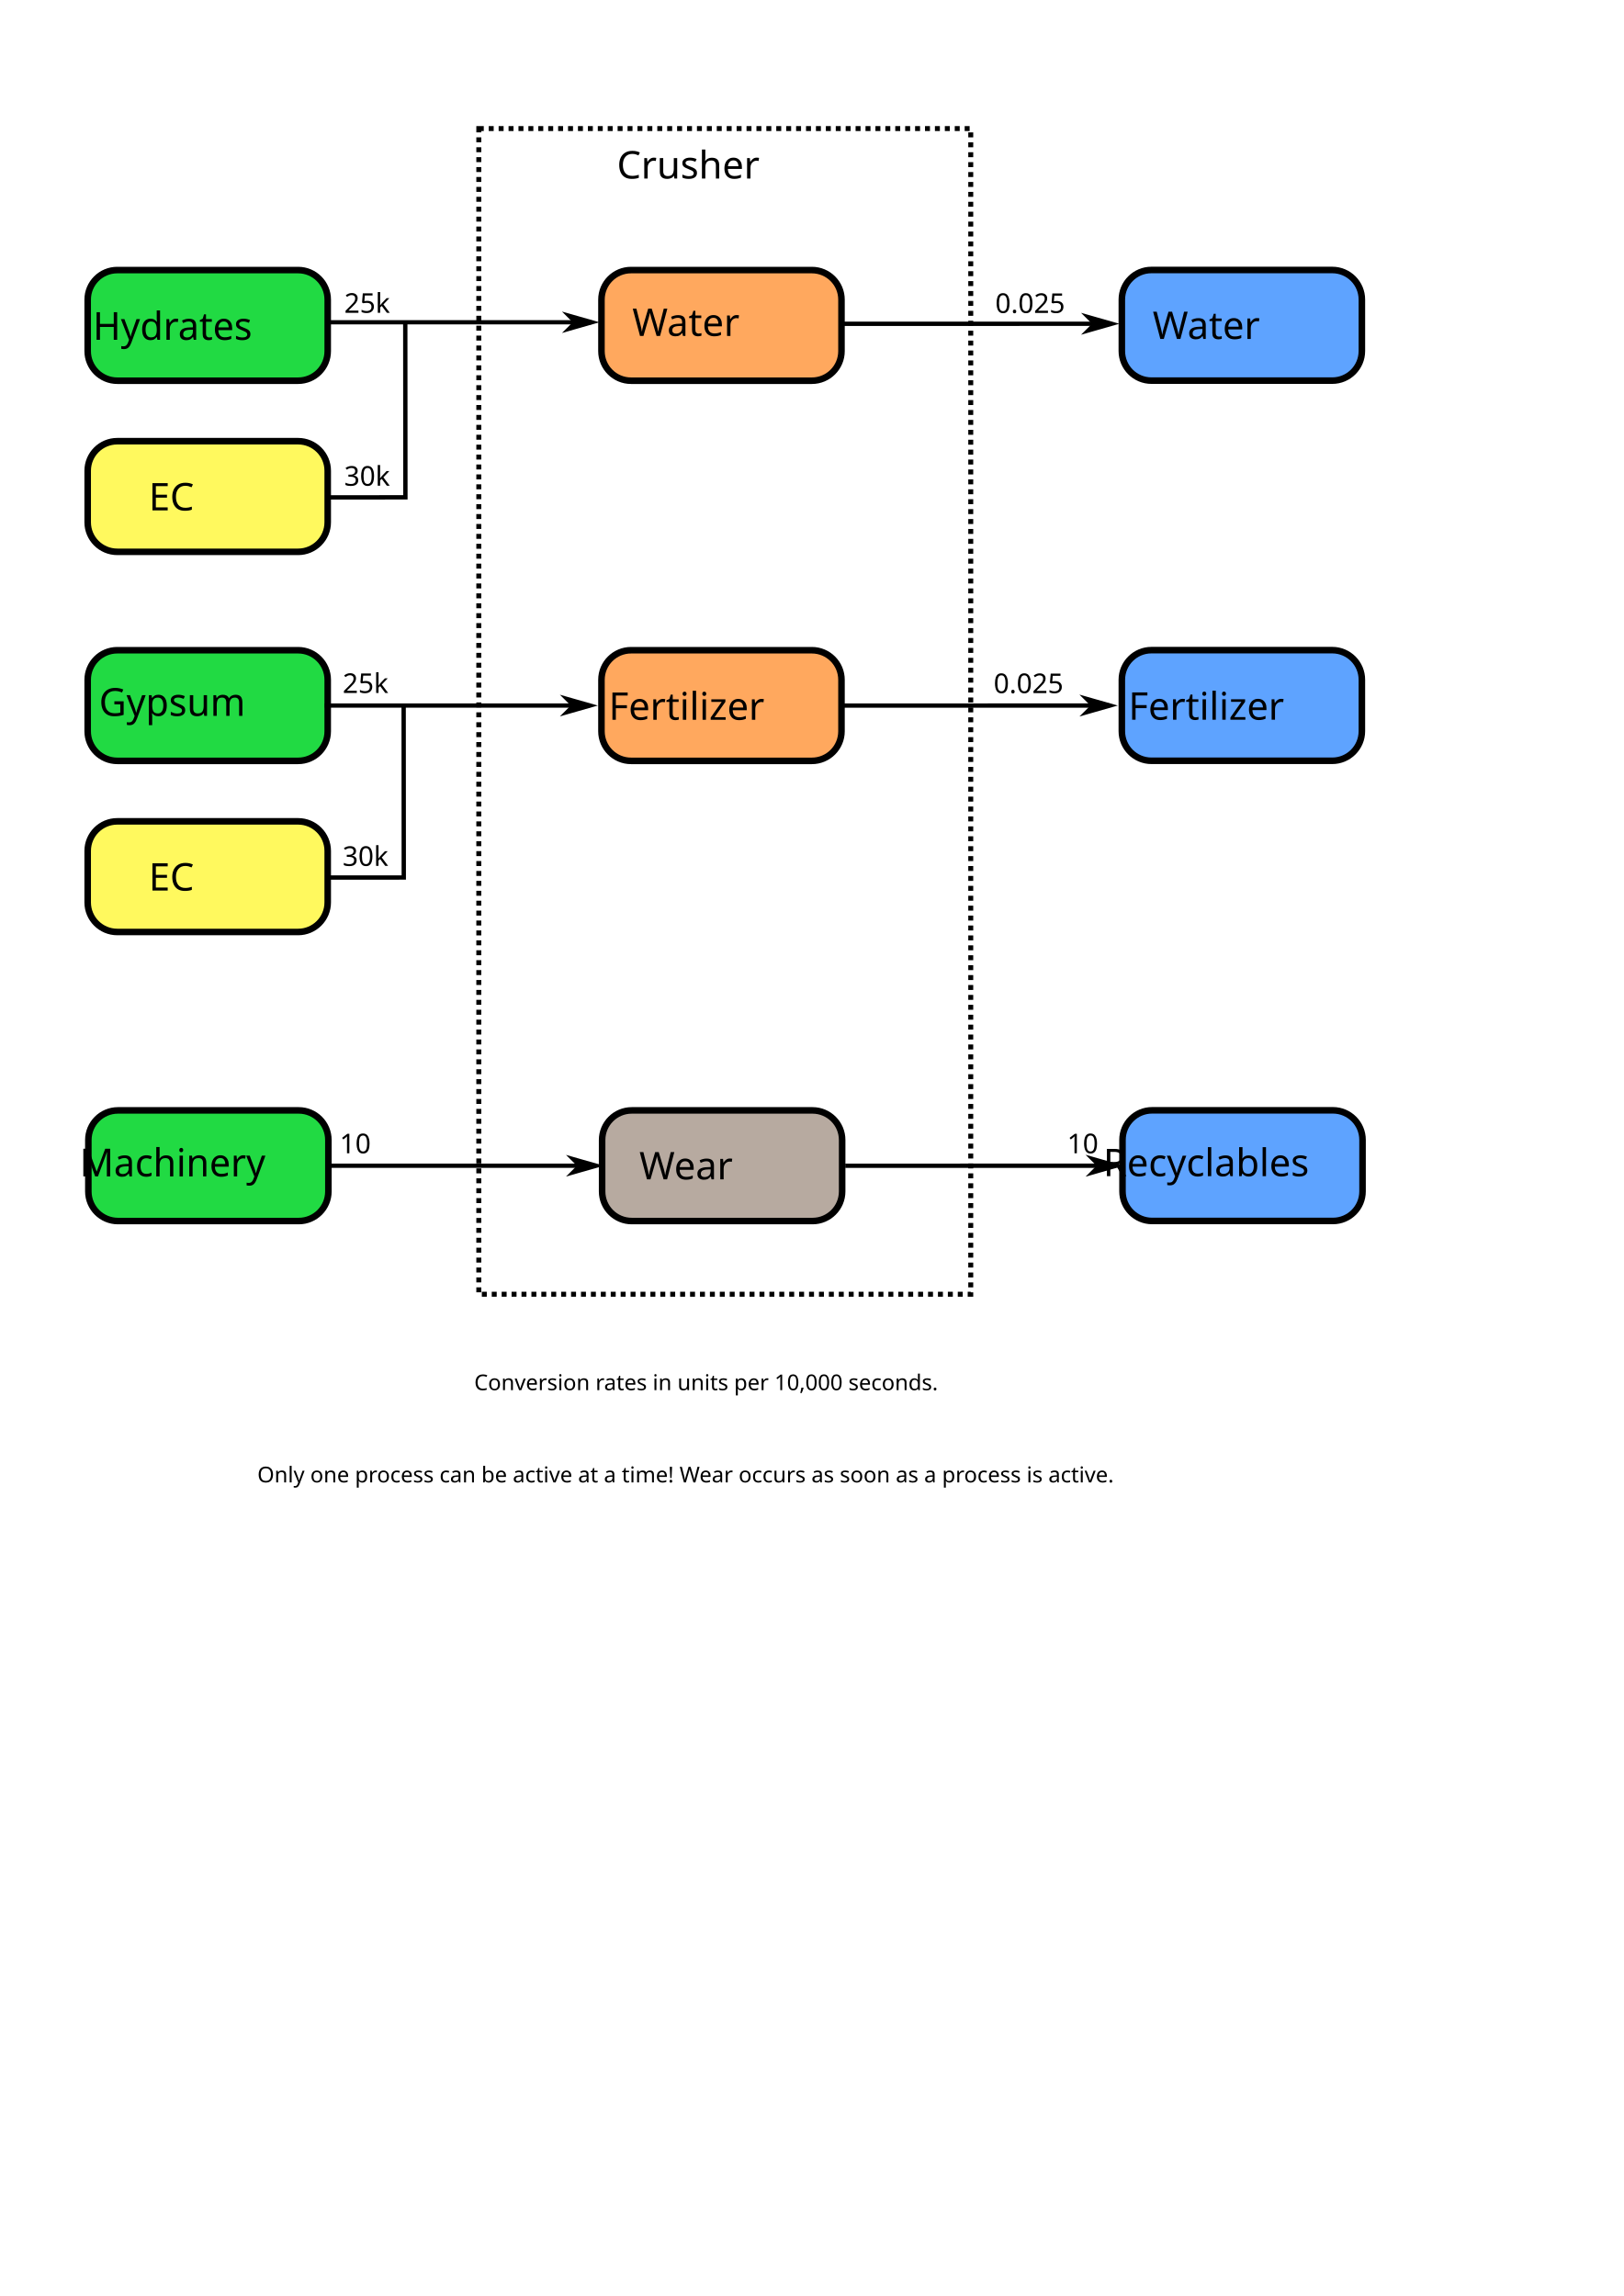
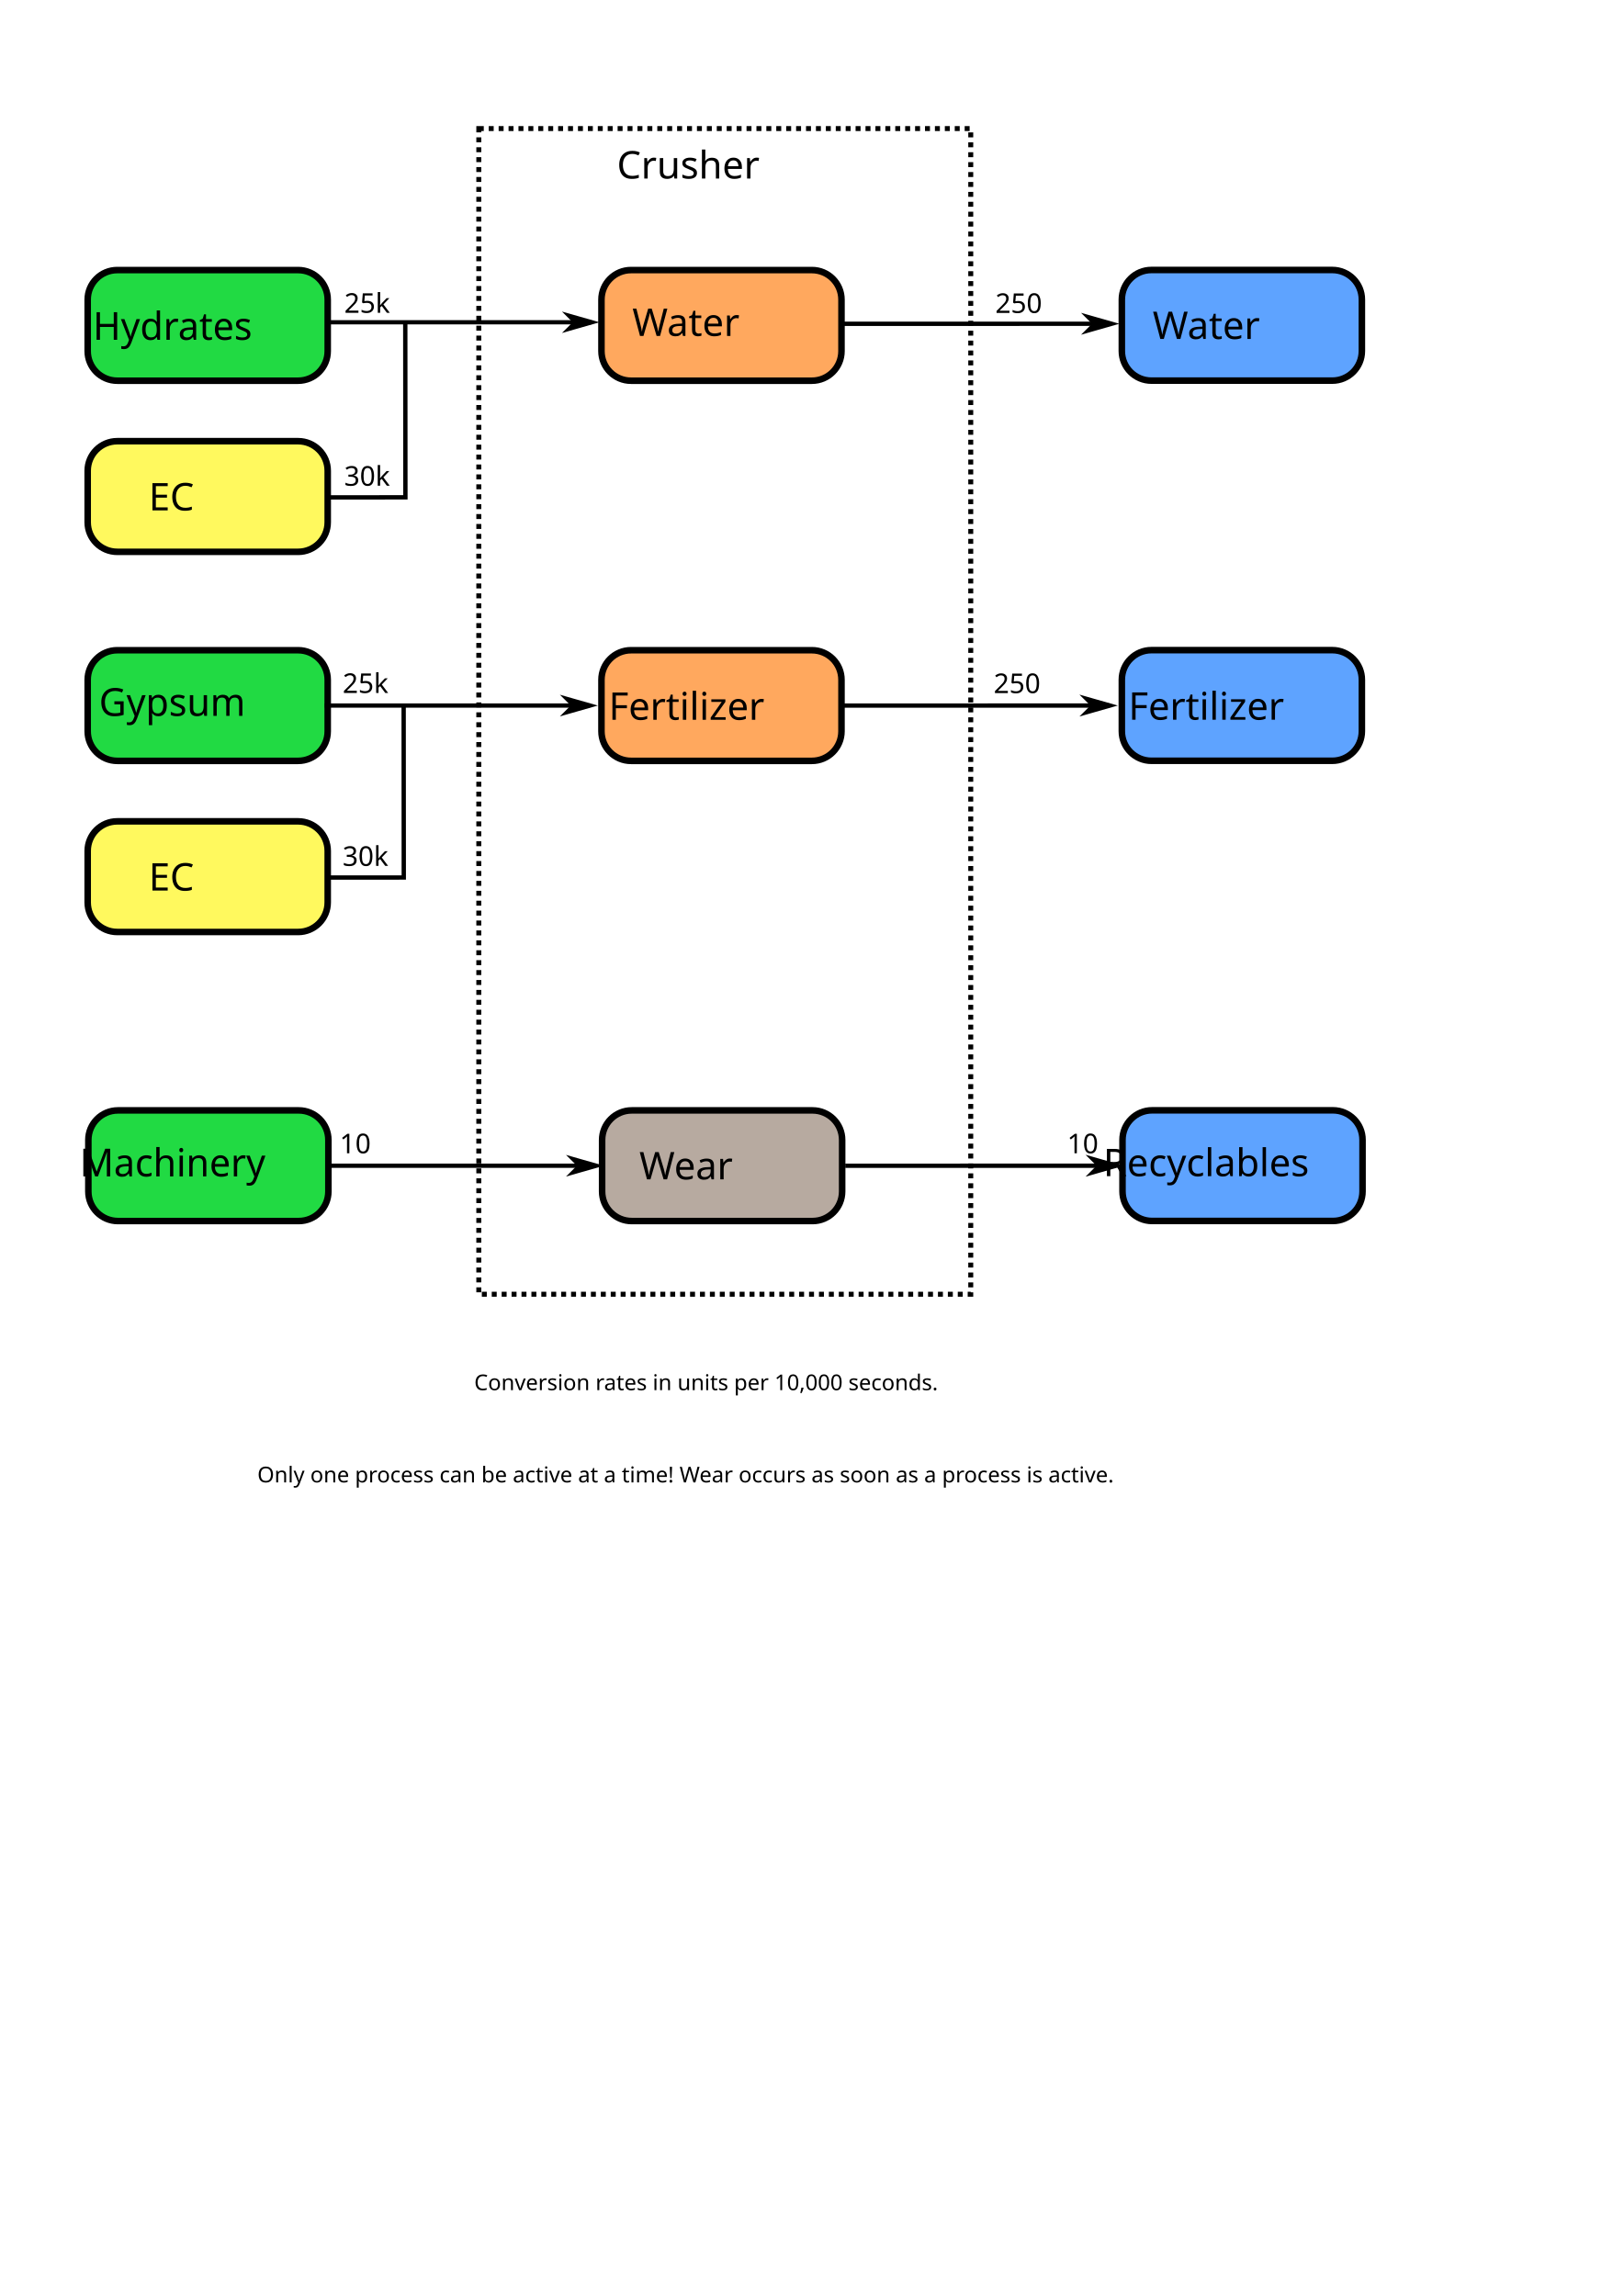
<svg xmlns="http://www.w3.org/2000/svg" width="210mm" height="297mm" viewBox="0 0 744.094 1052.362" id="svg2" version="1.1">
  <defs id="defs4">
    <marker style="overflow:visible" id="marker4469" refX="0" refY="0" orient="auto">
      <path transform="matrix(-0.4,0,0,-0.4,-4,0)" style="fill:#000000;fill-opacity:1;fill-rule:evenodd;stroke:#000000;stroke-width:1pt;stroke-opacity:1" d="M 0,0 5,-5 -12.5,0 5,5 0,0 Z" id="path4471" />
    </marker>
    <marker orient="auto" refY="0" refX="0" id="marker6522" style="overflow:visible">
      <path id="path6524" d="M 0,0 5,-5 -12.5,0 5,5 0,0 Z" style="fill:#000000;fill-opacity:1;fill-rule:evenodd;stroke:#000000;stroke-width:1pt;stroke-opacity:1" transform="matrix(-0.4,0,0,-0.4,-4,0)" />
    </marker>
    <marker orient="auto" refY="0" refX="0" id="marker5517" style="overflow:visible">
      <path id="path5519" d="M 0,0 5,-5 -12.5,0 5,5 0,0 Z" style="fill:#000000;fill-opacity:1;fill-rule:evenodd;stroke:#000000;stroke-width:1pt;stroke-opacity:1" transform="matrix(-0.4,0,0,-0.4,-4,0)" />
    </marker>
    <marker style="overflow:visible" id="marker5236" refX="0" refY="0" orient="auto">
      <path transform="matrix(-0.4,0,0,-0.4,-4,0)" style="fill:#000000;fill-opacity:1;fill-rule:evenodd;stroke:#000000;stroke-width:1pt;stroke-opacity:1" d="M 0,0 5,-5 -12.5,0 5,5 0,0 Z" id="path5238" />
    </marker>
    <marker style="overflow:visible;" id="marker4910" refX="0.0" refY="0.0" orient="auto">
      <path transform="scale(0.4) rotate(180) translate(10,0)" style="fill-rule:evenodd;stroke:#000000;stroke-width:1pt;stroke-opacity:1;fill:#000000;fill-opacity:1" d="M 0.0,0.0 L 5.0,-5.0 L -12.5,0.0 L 5.0,5.0 L 0.0,0.0 z " id="path4912" />
    </marker>
    <marker orient="auto" refY="0.0" refX="0.0" id="Arrow1Mend" style="overflow:visible;">
      <path id="path4243" d="M 0.0,0.0 L 5.0,-5.0 L -12.5,0.0 L 5.0,5.0 L 0.0,0.0 z " style="fill-rule:evenodd;stroke:#000000;stroke-width:1pt;stroke-opacity:1;fill:#000000;fill-opacity:1" transform="scale(0.4) rotate(180) translate(10,0)" />
    </marker>
    <marker orient="auto" refY="0.0" refX="0.0" id="Arrow1Lend" style="overflow:visible;">
      <path id="path4237" d="M 0.0,0.0 L 5.0,-5.0 L -12.5,0.0 L 5.0,5.0 L 0.0,0.0 z " style="fill-rule:evenodd;stroke:#000000;stroke-width:1pt;stroke-opacity:1;fill:#000000;fill-opacity:1" transform="scale(0.8) rotate(180) translate(12.5,0)" />
    </marker>
    <marker orient="auto" refY="0" refX="0" id="Arrow1Mend-6" style="overflow:visible">
      <path id="path4243-6" d="M 0,0 5,-5 -12.5,0 5,5 0,0 Z" style="fill:#000000;fill-opacity:1;fill-rule:evenodd;stroke:#000000;stroke-width:1pt;stroke-opacity:1" transform="matrix(-0.4,0,0,-0.4,-4,0)" />
    </marker>
    <marker orient="auto" refY="0" refX="0" id="marker5517-4" style="overflow:visible">
      <path id="path5519-1" d="M 0,0 5,-5 -12.5,0 5,5 0,0 Z" style="fill:#000000;fill-opacity:1;fill-rule:evenodd;stroke:#000000;stroke-width:1pt;stroke-opacity:1" transform="matrix(-0.4,0,0,-0.4,-4,0)" />
    </marker>
    <marker orient="auto" refY="0" refX="0" id="marker5517-4-9" style="overflow:visible">
      <path id="path5519-1-0" d="M 0,0 5,-5 -12.5,0 5,5 0,0 Z" style="fill:#000000;fill-opacity:1;fill-rule:evenodd;stroke:#000000;stroke-width:1pt;stroke-opacity:1" transform="matrix(-0.4,0,0,-0.4,-4,0)" />
    </marker>
  </defs>
  <g id="layer1">
    <flowRoot xml:space="preserve" id="flowRoot4144" style="fill:black;stroke:none;stroke-opacity:1;stroke-width:1px;stroke-linejoin:miter;stroke-linecap:butt;fill-opacity:1;font-family:sans-serif;font-style:normal;font-weight:normal;font-size:40px;line-height:125%;letter-spacing:0px;word-spacing:0px">
      <flowRegion id="flowRegion4146">
        <rect id="rect4148" width="223.571" height="91.429" x="180.714" y="74.505" />
      </flowRegion>
      <flowPara id="flowPara4150" />
    </flowRoot>
    <flowRoot xml:space="preserve" id="flowRoot4171" style="fill:black;stroke:none;stroke-opacity:1;stroke-width:1px;stroke-linejoin:miter;stroke-linecap:butt;fill-opacity:1;font-family:sans-serif;font-style:normal;font-weight:normal;font-size:25px;line-height:125%;letter-spacing:0px;word-spacing:0px">
      <flowRegion id="flowRegion4173">
        <rect id="rect4175" width="258.571" height="77.143" x="15" y="215.219" />
      </flowRegion>
      <flowPara id="flowPara4177" />
    </flowRoot>
    <rect style="fill:#00ff00;fill-opacity:0;stroke:#000000;stroke-width:2.272;stroke-miterlimit:4;stroke-dasharray:2.272, 2.272;stroke-dashoffset:0;stroke-opacity:1" id="rect4181" width="225.442" height="534.279" x="219.422" y="58.927" />
    <text xml:space="preserve" style="font-style:normal;font-weight:normal;font-size:25px;line-height:125%;font-family:sans-serif;text-align:center;letter-spacing:0px;word-spacing:0px;text-anchor:middle;fill:#000000;fill-opacity:1;stroke:none;stroke-width:1px;stroke-linecap:butt;stroke-linejoin:miter;stroke-opacity:1" x="331.66" y="81.821" id="text4183">
      <tspan x="331.66" y="81.821" id="tspan4187" style="font-size:17.5px;text-align:center;text-anchor:middle">Crusher</tspan>
    </text>
    <text xml:space="preserve" style="font-style:normal;font-weight:normal;font-size:16.25px;line-height:125%;font-family:sans-serif;letter-spacing:0px;word-spacing:0px;fill:#000000;fill-opacity:1;stroke:none;stroke-width:1px;stroke-linecap:butt;stroke-linejoin:miter;stroke-opacity:1;" x="479.317" y="269.494" id="text4815">
      <tspan id="tspan4817" x="479.317" y="269.494" />
    </text>
    <flowRoot xml:space="preserve" id="flowRoot4841" style="fill:black;stroke:none;stroke-opacity:1;stroke-width:1px;stroke-linejoin:miter;stroke-linecap:butt;fill-opacity:1;font-family:sans-serif;font-style:normal;font-weight:normal;font-size:25px;line-height:125%;letter-spacing:0px;word-spacing:0px">
      <flowRegion id="flowRegion4843">
        <rect id="rect4845" width="89.904" height="45.962" x="172.736" y="106.859" />
      </flowRegion>
      <flowPara id="flowPara4847" />
    </flowRoot>
    <path style="display:none;fill:none;fill-rule:evenodd;stroke:#000000;stroke-width:1px;stroke-linecap:butt;stroke-linejoin:miter;stroke-opacity:1" d="M 471.236,212.42 25.254,12.41" id="path5068" />
    <text xml:space="preserve" style="font-style:normal;font-weight:normal;font-size:10px;line-height:125%;font-family:sans-serif;letter-spacing:0px;word-spacing:0px;fill:#000000;fill-opacity:1;stroke:none;stroke-width:1px;stroke-linecap:butt;stroke-linejoin:miter;stroke-opacity:1" x="217.306" y="637.183" id="text5772">
      <tspan id="tspan5774" x="217.306" y="637.183">Conversion rates in units per 10,000 seconds.</tspan>
    </text>
    <rect style="fill:#ff7600;fill-opacity:0.631;fill-rule:evenodd;stroke:#000000;stroke-width:3;stroke-linecap:butt;stroke-linejoin:miter;stroke-miterlimit:4;stroke-dasharray:none;stroke-opacity:1" id="rect3336" width="110" height="50.714" x="275.628" y="123.784" ry="13.571" />
    <text xml:space="preserve" style="font-style:normal;font-weight:normal;font-size:25px;line-height:125%;font-family:sans-serif;text-align:center;letter-spacing:0px;word-spacing:0px;text-anchor:middle;fill:#000000;fill-opacity:1;stroke:none;stroke-width:1px;stroke-linecap:butt;stroke-linejoin:miter;stroke-opacity:1" x="330.602" y="153.969" id="text4140">
      <tspan x="330.602" y="153.969" style="font-size:17.5px;text-align:center;text-anchor:middle" id="tspan4231">Water</tspan>
    </text>
    <rect style="fill:#00d428;fill-opacity:0.871;fill-rule:evenodd;stroke:#000000;stroke-width:3;stroke-linecap:butt;stroke-linejoin:miter;stroke-miterlimit:4;stroke-dasharray:none;stroke-opacity:1" id="rect3336-1" width="110" height="50.714" x="40.182" y="123.784" ry="13.571" />
    <text xml:space="preserve" style="font-style:normal;font-weight:normal;font-size:24.673px;line-height:125%;font-family:sans-serif;text-align:center;letter-spacing:0px;word-spacing:0px;text-anchor:middle;fill:#000000;fill-opacity:1;stroke:none;stroke-width:1px;stroke-linecap:butt;stroke-linejoin:miter;stroke-opacity:1" x="96.147" y="153.717" id="text4167" transform="scale(0.9869375,1.013235)">
      <tspan x="96.147" y="153.717" style="font-size:17.5px;text-align:center;text-anchor:middle" id="tspan4239">Hydrates</tspan>
    </text>
    <path style="fill:none;fill-rule:evenodd;stroke:#000000;stroke-width:1.939;stroke-linecap:butt;stroke-linejoin:miter;stroke-miterlimit:4;stroke-dasharray:none;stroke-opacity:1;marker-end:url(#Arrow1Mend)" d="m 150.322,147.712 120.608,0" id="path4228" />
    <text xml:space="preserve" style="font-style:normal;font-weight:normal;font-size:25px;line-height:125%;font-family:sans-serif;letter-spacing:0px;word-spacing:0px;fill:#000000;fill-opacity:1;stroke:none;stroke-width:1px;stroke-linecap:butt;stroke-linejoin:miter;stroke-opacity:1" x="156.1" y="143.427" id="text4819-7">
      <tspan id="tspan4821-8" x="156.1" y="143.427" style="font-size:12.5px" />
    </text>
    <rect style="fill:#006dff;fill-opacity:0.631;fill-rule:evenodd;stroke:#000000;stroke-width:3;stroke-linecap:butt;stroke-linejoin:miter;stroke-miterlimit:4;stroke-dasharray:none;stroke-opacity:1" id="rect3336-7-5" width="110" height="50.714" x="514.104" y="123.746" ry="13.571" />
    <text xml:space="preserve" style="font-style:normal;font-weight:normal;font-size:25px;line-height:125%;font-family:sans-serif;letter-spacing:0px;word-spacing:0px;fill:#000000;fill-opacity:1;stroke:none;stroke-width:1px;stroke-linecap:butt;stroke-linejoin:miter;stroke-opacity:1" x="569.061" y="155.358" id="text4811-8">
      <tspan x="569.061" y="155.358" style="font-size:17.5px;text-align:center;text-anchor:middle" id="tspan4414">Water</tspan>
    </text>
    <path style="fill:none;fill-rule:evenodd;stroke:#000000;stroke-width:1.979;stroke-linecap:butt;stroke-linejoin:miter;stroke-miterlimit:4;stroke-dasharray:none;stroke-opacity:1;marker-end:url(#Arrow1Mend-6)" d="m 385.282,148.418 123.811,-0.021" id="path5124" />
    <text xml:space="preserve" style="font-style:normal;font-weight:normal;font-size:25px;line-height:125%;font-family:sans-serif;letter-spacing:0px;word-spacing:0px;fill:#000000;fill-opacity:1;stroke:none;stroke-width:1px;stroke-linecap:butt;stroke-linejoin:miter;stroke-opacity:1" x="456.107" y="143.427" id="text4819-7-1">
-       <tspan id="tspan4821-8-6" x="456.107" y="143.427" style="font-size:12.5px">0.025</tspan>
+       <tspan id="tspan4821-8-6" x="456.107" y="143.427" style="font-size:12.5px">250</tspan>
    </text>
    <rect style="fill:#fff600;fill-opacity:0.631;fill-rule:evenodd;stroke:#000000;stroke-width:3;stroke-linecap:butt;stroke-linejoin:miter;stroke-miterlimit:4;stroke-dasharray:none;stroke-opacity:1" id="rect3336-3" width="110" height="50.714" x="40.182" y="202.216" ry="13.571" />
    <text xml:space="preserve" style="font-style:normal;font-weight:normal;font-size:25px;line-height:125%;font-family:sans-serif;text-align:center;letter-spacing:0px;word-spacing:0px;text-anchor:middle;fill:#000000;fill-opacity:1;stroke:none;stroke-width:1px;stroke-linecap:butt;stroke-linejoin:miter;stroke-opacity:1" x="94.806" y="233.943" id="text4140-2">
      <tspan x="94.806" y="233.943" style="font-size:17.5px;text-align:center;text-anchor:middle" id="tspan4231-1">EC</tspan>
    </text>
    <path style="fill:none;fill-rule:evenodd;stroke:#000000;stroke-width:1.992;stroke-linecap:butt;stroke-linejoin:miter;stroke-miterlimit:4;stroke-dasharray:none;stroke-opacity:1" d="m 149.889,227.961 35.895,-0.008 -0.058,-80.007" id="path4330" />
    <text xml:space="preserve" style="font-style:normal;font-weight:normal;font-size:25px;line-height:125%;font-family:sans-serif;letter-spacing:0px;word-spacing:0px;fill:#000000;fill-opacity:1;stroke:none;stroke-width:1px;stroke-linecap:butt;stroke-linejoin:miter;stroke-opacity:1" x="157.742" y="222.627" id="text4819-7-16">
      <tspan id="tspan4821-8-7" x="157.742" y="222.627" style="font-size:12.5px">30k</tspan>
    </text>
    <rect style="fill:#ff7600;fill-opacity:0.631;fill-rule:evenodd;stroke:#000000;stroke-width:3;stroke-linecap:butt;stroke-linejoin:miter;stroke-miterlimit:4;stroke-dasharray:none;stroke-opacity:1" id="rect3336-8" width="110" height="50.714" x="275.628" y="298.027" ry="13.571" />
    <text xml:space="preserve" style="font-style:normal;font-weight:normal;font-size:25px;line-height:125%;font-family:sans-serif;text-align:center;letter-spacing:0px;word-spacing:0px;text-anchor:middle;fill:#000000;fill-opacity:1;stroke:none;stroke-width:1px;stroke-linecap:butt;stroke-linejoin:miter;stroke-opacity:1" x="330.888" y="329.909" id="text4140-8">
      <tspan x="330.888" y="329.909" style="font-size:17.5px;text-align:center;text-anchor:middle" id="tspan4231-8">Fertilizer</tspan>
    </text>
    <rect style="fill:#00d428;fill-opacity:0.871;fill-rule:evenodd;stroke:#000000;stroke-width:3;stroke-linecap:butt;stroke-linejoin:miter;stroke-miterlimit:4;stroke-dasharray:none;stroke-opacity:1" id="rect3336-1-6" width="110" height="50.714" x="40.182" y="298.027" ry="13.571" />
    <text xml:space="preserve" style="font-style:normal;font-weight:normal;font-size:24.673px;line-height:125%;font-family:sans-serif;text-align:center;letter-spacing:0px;word-spacing:0px;text-anchor:middle;fill:#000000;fill-opacity:1;stroke:none;stroke-width:1px;stroke-linecap:butt;stroke-linejoin:miter;stroke-opacity:1" x="96.014" y="323.834" id="text4167-7" transform="scale(0.9869375,1.013235)">
      <tspan x="96.014" y="323.834" style="font-size:17.5px;text-align:center;text-anchor:middle" id="tspan4556">Gypsum</tspan>
    </text>
    <path style="fill:none;fill-rule:evenodd;stroke:#000000;stroke-width:1.958;stroke-linecap:butt;stroke-linejoin:miter;stroke-miterlimit:4;stroke-dasharray:none;stroke-opacity:1;marker-end:url(#marker5236)" d="m 148.867,323.385 121.248,0" id="path4228-6" />
    <text xml:space="preserve" style="font-style:normal;font-weight:normal;font-size:25px;line-height:125%;font-family:sans-serif;letter-spacing:0px;word-spacing:0px;fill:#000000;fill-opacity:1;stroke:none;stroke-width:1px;stroke-linecap:butt;stroke-linejoin:miter;stroke-opacity:1" x="157.016" y="317.606" id="text4819-7-5">
      <tspan id="tspan4821-8-2" x="157.016" y="317.606" style="font-size:12.5px">25k</tspan>
    </text>
    <rect style="fill:#006dff;fill-opacity:0.631;fill-rule:evenodd;stroke:#000000;stroke-width:3;stroke-linecap:butt;stroke-linejoin:miter;stroke-miterlimit:4;stroke-dasharray:none;stroke-opacity:1" id="rect3336-7-5-9" width="110" height="50.714" x="514.104" y="297.99" ry="13.571" />
    <text xml:space="preserve" style="font-style:normal;font-weight:normal;font-size:25px;line-height:125%;font-family:sans-serif;letter-spacing:0px;word-spacing:0px;fill:#000000;fill-opacity:1;stroke:none;stroke-width:1px;stroke-linecap:butt;stroke-linejoin:miter;stroke-opacity:1" x="569.061" y="329.871" id="text4811-8-9">
      <tspan x="569.061" y="329.871" id="tspan5120-6" style="font-size:17.5px;text-align:center;text-anchor:middle">Fertilizer</tspan>
    </text>
    <path style="fill:none;fill-rule:evenodd;stroke:#000000;stroke-width:1.979;stroke-linecap:butt;stroke-linejoin:miter;stroke-miterlimit:4;stroke-dasharray:none;stroke-opacity:1;marker-end:url(#marker5517)" d="m 384.538,323.403 123.811,-0.021" id="path5124-2" />
    <text xml:space="preserve" style="font-style:normal;font-weight:normal;font-size:25px;line-height:125%;font-family:sans-serif;letter-spacing:0px;word-spacing:0px;fill:#000000;fill-opacity:1;stroke:none;stroke-width:1px;stroke-linecap:butt;stroke-linejoin:miter;stroke-opacity:1" x="455.363" y="317.67" id="text4819-7-1-9">
-       <tspan id="tspan4821-8-6-5" x="455.363" y="317.67" style="font-size:12.5px">0.025</tspan>
+       <tspan id="tspan4821-8-6-5" x="455.363" y="317.67" style="font-size:12.5px">250</tspan>
    </text>
    <rect style="fill:#fff600;fill-opacity:0.631;fill-rule:evenodd;stroke:#000000;stroke-width:3;stroke-linecap:butt;stroke-linejoin:miter;stroke-miterlimit:4;stroke-dasharray:none;stroke-opacity:1" id="rect3336-3-1" width="110" height="50.714" x="40.182" y="376.459" ry="13.571" />
    <text xml:space="preserve" style="font-style:normal;font-weight:normal;font-size:25px;line-height:125%;font-family:sans-serif;text-align:center;letter-spacing:0px;word-spacing:0px;text-anchor:middle;fill:#000000;fill-opacity:1;stroke:none;stroke-width:1px;stroke-linecap:butt;stroke-linejoin:miter;stroke-opacity:1" x="94.806" y="408.187" id="text4140-2-6">
      <tspan x="94.806" y="408.187" style="font-size:17.5px;text-align:center;text-anchor:middle" id="tspan4231-1-7">EC</tspan>
    </text>
    <path style="fill:none;fill-rule:evenodd;stroke:#000000;stroke-width:1.989;stroke-linecap:butt;stroke-linejoin:miter;stroke-miterlimit:4;stroke-dasharray:none;stroke-opacity:1" d="m 149.144,402.207 35.896,-0.008 -0.058,-78.701" id="path4330-1" />
    <text xml:space="preserve" style="font-style:normal;font-weight:normal;font-size:25px;line-height:125%;font-family:sans-serif;letter-spacing:0px;word-spacing:0px;fill:#000000;fill-opacity:1;stroke:none;stroke-width:1px;stroke-linecap:butt;stroke-linejoin:miter;stroke-opacity:1" x="156.998" y="396.87" id="text4819-7-16-5">
      <tspan id="tspan4821-8-7-8" x="156.998" y="396.87" style="font-size:12.5px">30k</tspan>
    </text>
    <rect style="fill:#8d7969;fill-opacity:0.631;fill-rule:evenodd;stroke:#000000;stroke-width:3;stroke-linecap:butt;stroke-linejoin:miter;stroke-miterlimit:4;stroke-dasharray:none;stroke-opacity:1" id="rect3336-8-1-8" width="110" height="50.714" x="275.933" y="508.947" ry="13.571" />
    <text xml:space="preserve" style="font-style:normal;font-weight:normal;font-size:25px;line-height:125%;font-family:sans-serif;text-align:center;letter-spacing:0px;word-spacing:0px;text-anchor:middle;fill:#000000;fill-opacity:1;stroke:none;stroke-width:1px;stroke-linecap:butt;stroke-linejoin:miter;stroke-opacity:1" x="330.651" y="540.559" id="text4140-8-2-3">
      <tspan x="330.651" y="540.559" style="font-size:17.5px;text-align:center;text-anchor:middle" id="tspan4231-8-1-0">Wear</tspan>
    </text>
    <rect style="fill:#00d428;fill-opacity:0.871;fill-rule:evenodd;stroke:#000000;stroke-width:3;stroke-linecap:butt;stroke-linejoin:miter;stroke-miterlimit:4;stroke-dasharray:none;stroke-opacity:1" id="rect3336-1-6-6-1" width="110" height="50.714" x="40.487" y="508.947" ry="13.571" />
    <text xml:space="preserve" style="font-style:normal;font-weight:normal;font-size:24.673px;line-height:125%;font-family:sans-serif;text-align:center;letter-spacing:0px;word-spacing:0px;text-anchor:middle;fill:#000000;fill-opacity:1;stroke:none;stroke-width:1px;stroke-linecap:butt;stroke-linejoin:miter;stroke-opacity:1" x="96.153" y="532.153" id="text4167-7-0-9" transform="scale(0.9869375,1.013235)">
      <tspan x="96.153" y="532.153" style="font-size:17.5px;text-align:center;text-anchor:middle" id="tspan4239-9-0-0">Machinery</tspan>
    </text>
    <path style="fill:none;fill-rule:evenodd;stroke:#000000;stroke-width:1.958;stroke-linecap:butt;stroke-linejoin:miter;stroke-miterlimit:4;stroke-dasharray:none;stroke-opacity:1;marker-end:url(#marker4469)" d="m 149.957,534.304 122.964,0" id="path4228-6-9-6" />
    <text xml:space="preserve" style="font-style:normal;font-weight:normal;font-size:25px;line-height:125%;font-family:sans-serif;letter-spacing:0px;word-spacing:0px;fill:#000000;fill-opacity:1;stroke:none;stroke-width:1px;stroke-linecap:butt;stroke-linejoin:miter;stroke-opacity:1" x="155.661" y="528.59" id="text4819-7-5-3-7">
      <tspan id="tspan4821-8-2-1-3" x="155.661" y="528.59" style="font-size:12.5px">10</tspan>
    </text>
    <rect style="fill:#006dff;fill-opacity:0.631;fill-rule:evenodd;stroke:#000000;stroke-width:3;stroke-linecap:butt;stroke-linejoin:miter;stroke-miterlimit:4;stroke-dasharray:none;stroke-opacity:1" id="rect3336-7-5-9-6-3" width="110" height="50.714" x="514.41" y="508.91" ry="13.571" />
    <text xml:space="preserve" style="font-style:normal;font-weight:normal;font-size:25px;line-height:125%;font-family:sans-serif;letter-spacing:0px;word-spacing:0px;fill:#000000;fill-opacity:1;stroke:none;stroke-width:1px;stroke-linecap:butt;stroke-linejoin:miter;stroke-opacity:1" x="568.982" y="539.095" id="text4811-8-9-4-0">
      <tspan x="568.982" y="539.095" id="tspan5120-6-2-4" style="font-size:17.5px;text-align:center;text-anchor:middle">Recyclables</tspan>
    </text>
    <path style="fill:none;fill-rule:evenodd;stroke:#000000;stroke-width:1.979;stroke-linecap:butt;stroke-linejoin:miter;stroke-miterlimit:4;stroke-dasharray:none;stroke-opacity:1;marker-end:url(#marker6522)" d="m 387.345,534.322 123.811,-0.021" id="path5124-2-7-5" />
    <text xml:space="preserve" style="font-style:normal;font-weight:normal;font-size:25px;line-height:125%;font-family:sans-serif;letter-spacing:0px;word-spacing:0px;fill:#000000;fill-opacity:1;stroke:none;stroke-width:1px;stroke-linecap:butt;stroke-linejoin:miter;stroke-opacity:1" x="489.048" y="528.59" id="text4819-7-1-9-3-5">
      <tspan id="tspan4821-8-6-5-0-3" x="489.048" y="528.59" style="font-size:12.5px">10</tspan>
    </text>
    <text xml:space="preserve" style="font-style:normal;font-weight:normal;font-size:10px;line-height:125%;font-family:sans-serif;letter-spacing:0px;word-spacing:0px;fill:#000000;fill-opacity:1;stroke:none;stroke-width:1px;stroke-linecap:butt;stroke-linejoin:miter;stroke-opacity:1" x="117.922" y="679.448" id="text6681">
      <tspan id="tspan6683" x="117.922" y="679.448">Only one process can be active at a time! Wear occurs as soon as a process is active.</tspan>
    </text>
    <text xml:space="preserve" style="font-style:normal;font-weight:normal;font-size:25px;line-height:125%;font-family:sans-serif;letter-spacing:0px;word-spacing:0px;fill:#000000;fill-opacity:1;stroke:none;stroke-width:1px;stroke-linecap:butt;stroke-linejoin:miter;stroke-opacity:1" x="157.761" y="143.363" id="text4819-7-5-1">
      <tspan id="tspan4821-8-2-9" x="157.761" y="143.363" style="font-size:12.5px">25k</tspan>
    </text>
  </g>
</svg>
